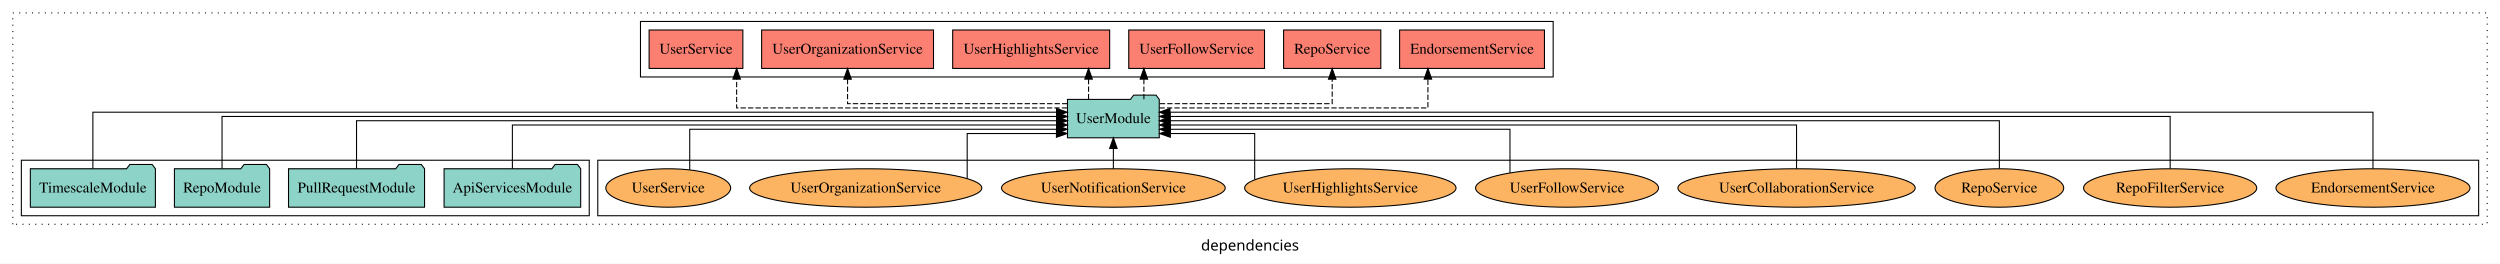
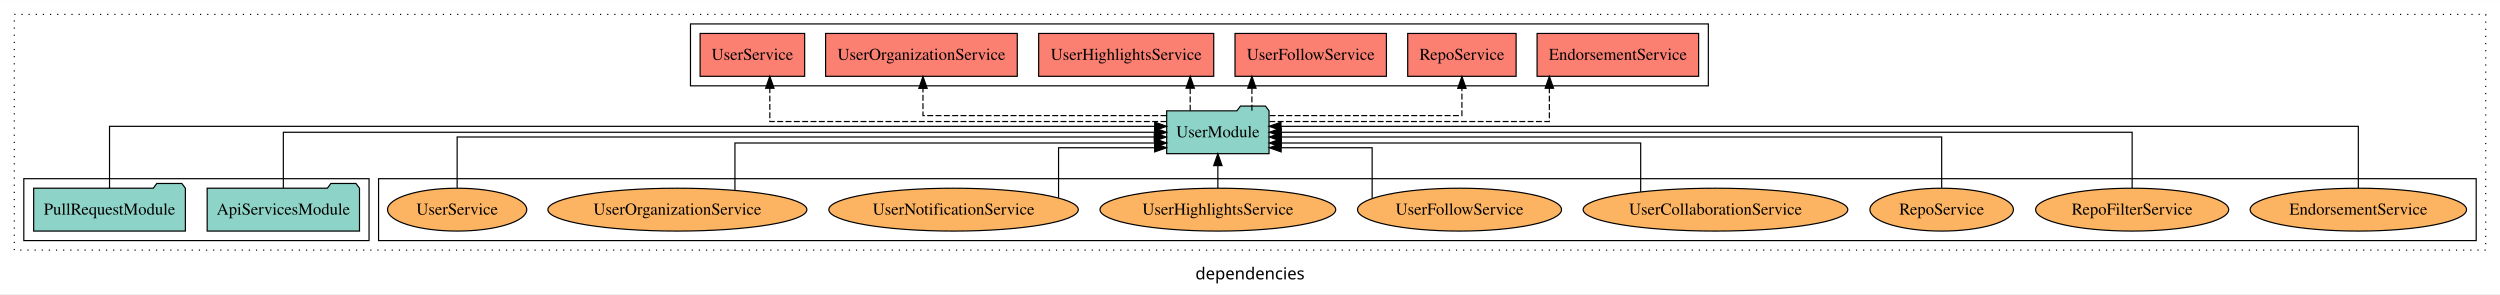
- <svg xmlns="http://www.w3.org/2000/svg" width="2342pt" height="247pt" viewBox="0.00 0.00 2342.00 246.80">
+ <svg xmlns="http://www.w3.org/2000/svg" width="2100pt" height="247pt" viewBox="0.00 0.00 2100.00 246.80">
  <g id="graph0" class="graph" transform="scale(1 1) rotate(0) translate(4 242.8)">
-     <polygon fill="white" stroke="transparent" points="-4,4 -4,-242.8 2338,-242.8 2338,4 -4,4" />
-     <text text-anchor="middle" x="1167" y="-8.2" font-family="sans-serif" font-size="14.00">dependencies</text>
+     <polygon fill="white" stroke="transparent" points="-4,4 -4,-242.8 2096,-242.8 2096,4 -4,4" />
+     <text text-anchor="middle" x="1046" y="-8.2" font-family="sans-serif" font-size="14.00">dependencies</text>
    <g id="clust1" class="cluster">
-       <polygon fill="none" stroke="black" stroke-dasharray="1,5" points="8,-32.8 8,-230.8 2326,-230.8 2326,-32.8 8,-32.8" />
+       <polygon fill="none" stroke="black" stroke-dasharray="1,5" points="8,-32.8 8,-230.8 2084,-230.8 2084,-32.8 8,-32.8" />
    </g>
    <g id="clust6" class="cluster">
-       <polygon fill="none" stroke="black" points="556,-40.8 556,-92.8 2318,-92.8 2318,-40.8 556,-40.8" />
+       <polygon fill="none" stroke="black" points="314,-40.8 314,-92.8 2076,-92.8 2076,-40.8 314,-40.8" />
+     </g>
+     <g id="clust4" class="cluster">
+       <polygon fill="none" stroke="black" points="576,-170.8 576,-222.8 1431,-222.8 1431,-170.8 576,-170.8" />
    </g>
    <g id="clust3" class="cluster">
-       <polygon fill="none" stroke="black" points="16,-40.8 16,-92.8 548,-92.8 548,-40.8 16,-40.8" />
-     </g>
-     <g id="clust4" class="cluster">
-       <polygon fill="none" stroke="black" points="596,-170.8 596,-222.8 1451,-222.8 1451,-170.8 596,-170.8" />
+       <polygon fill="none" stroke="black" points="16,-40.8 16,-92.8 306,-92.8 306,-40.8 16,-40.8" />
    </g>
    <g id="node1" class="node">
-       <polygon fill="#8dd3c7" stroke="black" points="539.98,-84.8 536.98,-88.8 515.98,-88.8 512.98,-84.8 412.02,-84.8 412.02,-48.8 539.98,-48.8 539.98,-84.8" />
-       <text text-anchor="middle" x="476" y="-62.6" font-family="Times,serif" font-size="14.00">ApiServicesModule</text>
+       <polygon fill="#8dd3c7" stroke="black" points="297.98,-84.8 294.98,-88.8 273.98,-88.8 270.98,-84.8 170.02,-84.8 170.02,-48.8 297.98,-48.8 297.98,-84.8" />
+       <text text-anchor="middle" x="234" y="-62.6" font-family="Times,serif" font-size="14.00">ApiServicesModule</text>
+     </g>
+     <g id="node3" class="node">
+       <polygon fill="#8dd3c7" stroke="black" points="1061.99,-149.8 1058.99,-153.8 1037.99,-153.8 1034.99,-149.8 976.01,-149.8 976.01,-113.8 1061.99,-113.8 1061.99,-149.8" />
+       <text text-anchor="middle" x="1019" y="-127.6" font-family="Times,serif" font-size="14.00">UserModule</text>
+     </g>
+     <g id="edge1" class="edge">
+       <path fill="none" stroke="black" d="M234,-84.91C234,-104.14 234,-131.8 234,-131.8 234,-131.8 965.96,-131.8 965.96,-131.8" />
+       <polygon fill="black" stroke="black" points="965.96,-135.3 975.96,-131.8 965.96,-128.3 965.96,-135.3" />
+     </g>
+     <g id="node2" class="node">
+       <polygon fill="#8dd3c7" stroke="black" points="151.72,-84.8 148.72,-88.8 127.72,-88.8 124.72,-84.8 24.28,-84.8 24.28,-48.8 151.72,-48.8 151.72,-84.8" />
+       <text text-anchor="middle" x="88" y="-62.6" font-family="Times,serif" font-size="14.00">PullRequestModule</text>
+     </g>
+     <g id="edge2" class="edge">
+       <path fill="none" stroke="black" d="M88,-84.83C88,-105.57 88,-136.8 88,-136.8 88,-136.8 965.96,-136.8 965.96,-136.8" />
+       <polygon fill="black" stroke="black" points="965.96,-140.3 975.96,-136.8 965.96,-133.3 965.96,-140.3" />
+     </g>
+     <g id="node4" class="node">
+       <polygon fill="#fb8072" stroke="black" points="1422.85,-214.8 1287.15,-214.8 1287.15,-178.8 1422.85,-178.8 1422.85,-214.8" />
+       <text text-anchor="middle" x="1355" y="-192.6" font-family="Times,serif" font-size="14.00">EndorsementService </text>
+     </g>
+     <g id="edge3" class="edge">
+       <path fill="none" stroke="black" stroke-dasharray="5,2" d="M1062.2,-140.8C1140.42,-140.8 1297.46,-140.8 1297.46,-140.8 1297.46,-140.8 1297.46,-168.77 1297.46,-168.77" />
+       <polygon fill="black" stroke="black" points="1293.96,-168.77 1297.46,-178.77 1300.96,-168.77 1293.96,-168.77" />
    </g>
    <g id="node5" class="node">
-       <polygon fill="#8dd3c7" stroke="black" points="1081.99,-149.8 1078.99,-153.8 1057.99,-153.8 1054.99,-149.8 996.01,-149.8 996.01,-113.8 1081.99,-113.8 1081.99,-149.8" />
-       <text text-anchor="middle" x="1039" y="-127.6" font-family="Times,serif" font-size="14.00">UserModule</text>
-     </g>
-     <g id="edge1" class="edge">
-       <path fill="none" stroke="black" d="M476,-84.82C476,-102.17 476,-125.8 476,-125.8 476,-125.8 985.76,-125.8 985.76,-125.8" />
-       <polygon fill="black" stroke="black" points="985.76,-129.3 995.76,-125.8 985.76,-122.3 985.76,-129.3" />
-     </g>
-     <g id="node2" class="node">
-       <polygon fill="#8dd3c7" stroke="black" points="393.72,-84.8 390.72,-88.8 369.72,-88.8 366.72,-84.8 266.28,-84.8 266.28,-48.8 393.72,-48.8 393.72,-84.8" />
-       <text text-anchor="middle" x="330" y="-62.6" font-family="Times,serif" font-size="14.00">PullRequestModule</text>
-     </g>
-     <g id="edge2" class="edge">
-       <path fill="none" stroke="black" d="M330,-85.02C330,-103.63 330,-129.8 330,-129.8 330,-129.8 985.98,-129.8 985.98,-129.8" />
-       <polygon fill="black" stroke="black" points="985.98,-133.3 995.98,-129.8 985.98,-126.3 985.98,-133.3" />
-     </g>
-     <g id="node3" class="node">
-       <polygon fill="#8dd3c7" stroke="black" points="248.6,-84.8 245.6,-88.8 224.6,-88.8 221.6,-84.8 159.4,-84.8 159.4,-48.8 248.6,-48.8 248.6,-84.8" />
-       <text text-anchor="middle" x="204" y="-62.6" font-family="Times,serif" font-size="14.00">RepoModule</text>
-     </g>
-     <g id="edge3" class="edge">
-       <path fill="none" stroke="black" d="M204,-85.11C204,-104.95 204,-133.8 204,-133.8 204,-133.8 985.87,-133.8 985.87,-133.8" />
-       <polygon fill="black" stroke="black" points="985.87,-137.3 995.87,-133.8 985.87,-130.3 985.87,-137.3" />
-     </g>
-     <g id="node4" class="node">
-       <polygon fill="#8dd3c7" stroke="black" points="141.58,-84.8 138.58,-88.8 117.58,-88.8 114.58,-84.8 24.42,-84.8 24.42,-48.8 141.58,-48.8 141.58,-84.8" />
-       <text text-anchor="middle" x="83" y="-62.6" font-family="Times,serif" font-size="14.00">TimescaleModule</text>
+       <polygon fill="#fb8072" stroke="black" points="1269.53,-214.8 1178.47,-214.8 1178.47,-178.8 1269.53,-178.8 1269.53,-214.8" />
+       <text text-anchor="middle" x="1224" y="-192.6" font-family="Times,serif" font-size="14.00">RepoService </text>
    </g>
    <g id="edge4" class="edge">
-       <path fill="none" stroke="black" d="M83,-85.08C83,-106.12 83,-137.8 83,-137.8 83,-137.8 985.75,-137.8 985.75,-137.8" />
-       <polygon fill="black" stroke="black" points="985.75,-141.3 995.75,-137.8 985.75,-134.3 985.75,-141.3" />
+       <path fill="none" stroke="black" stroke-dasharray="5,2" d="M1062.48,-145.8C1122.65,-145.8 1224,-145.8 1224,-145.8 1224,-145.8 1224,-168.68 1224,-168.68" />
+       <polygon fill="black" stroke="black" points="1220.5,-168.68 1224,-178.68 1227.5,-168.68 1220.5,-168.68" />
    </g>
    <g id="node6" class="node">
-       <polygon fill="#fb8072" stroke="black" points="1442.85,-214.8 1307.15,-214.8 1307.15,-178.8 1442.85,-178.8 1442.85,-214.8" />
-       <text text-anchor="middle" x="1375" y="-192.6" font-family="Times,serif" font-size="14.00">EndorsementService </text>
+       <polygon fill="#fb8072" stroke="black" points="1160.59,-214.8 1033.41,-214.8 1033.41,-178.8 1160.59,-178.8 1160.59,-214.8" />
+       <text text-anchor="middle" x="1097" y="-192.6" font-family="Times,serif" font-size="14.00">UserFollowService </text>
    </g>
    <g id="edge5" class="edge">
-       <path fill="none" stroke="black" stroke-dasharray="5,2" d="M1082.16,-141.8C1164.01,-141.8 1333.67,-141.8 1333.67,-141.8 1333.67,-141.8 1333.67,-168.79 1333.67,-168.79" />
-       <polygon fill="black" stroke="black" points="1330.17,-168.79 1333.67,-178.79 1337.17,-168.79 1330.17,-168.79" />
+       <path fill="none" stroke="black" stroke-dasharray="5,2" d="M1047.6,-149.91C1047.6,-149.91 1047.6,-168.79 1047.6,-168.79" />
+       <polygon fill="black" stroke="black" points="1044.1,-168.79 1047.6,-178.79 1051.1,-168.79 1044.1,-168.79" />
    </g>
    <g id="node7" class="node">
-       <polygon fill="#fb8072" stroke="black" points="1289.53,-214.8 1198.47,-214.8 1198.47,-178.8 1289.53,-178.8 1289.53,-214.8" />
-       <text text-anchor="middle" x="1244" y="-192.6" font-family="Times,serif" font-size="14.00">RepoService </text>
+       <polygon fill="#fb8072" stroke="black" points="1015.53,-214.8 868.47,-214.8 868.47,-178.8 1015.53,-178.8 1015.53,-214.8" />
+       <text text-anchor="middle" x="942" y="-192.6" font-family="Times,serif" font-size="14.00">UserHighlightsService </text>
    </g>
    <g id="edge6" class="edge">
-       <path fill="none" stroke="black" stroke-dasharray="5,2" d="M1082.48,-145.8C1142.65,-145.8 1244,-145.8 1244,-145.8 1244,-145.8 1244,-168.68 1244,-168.68" />
-       <polygon fill="black" stroke="black" points="1240.5,-168.68 1244,-178.68 1247.5,-168.68 1240.5,-168.68" />
+       <path fill="none" stroke="black" stroke-dasharray="5,2" d="M995.76,-149.91C995.76,-149.91 995.76,-168.79 995.76,-168.79" />
+       <polygon fill="black" stroke="black" points="992.26,-168.79 995.76,-178.79 999.26,-168.79 992.26,-168.79" />
    </g>
    <g id="node8" class="node">
-       <polygon fill="#fb8072" stroke="black" points="1180.59,-214.8 1053.41,-214.8 1053.41,-178.8 1180.59,-178.8 1180.59,-214.8" />
-       <text text-anchor="middle" x="1117" y="-192.6" font-family="Times,serif" font-size="14.00">UserFollowService </text>
+       <polygon fill="#fb8072" stroke="black" points="850.5,-214.8 689.5,-214.8 689.5,-178.8 850.5,-178.8 850.5,-214.8" />
+       <text text-anchor="middle" x="770" y="-192.6" font-family="Times,serif" font-size="14.00">UserOrganizationService </text>
    </g>
    <g id="edge7" class="edge">
-       <path fill="none" stroke="black" stroke-dasharray="5,2" d="M1067.6,-149.91C1067.6,-149.91 1067.6,-168.79 1067.6,-168.79" />
-       <polygon fill="black" stroke="black" points="1064.1,-168.79 1067.6,-178.79 1071.1,-168.79 1064.1,-168.79" />
+       <path fill="none" stroke="black" stroke-dasharray="5,2" d="M975.85,-145.8C904.89,-145.8 771.3,-145.8 771.3,-145.8 771.3,-145.8 771.3,-168.68 771.3,-168.68" />
+       <polygon fill="black" stroke="black" points="767.8,-168.68 771.3,-178.68 774.8,-168.68 767.8,-168.68" />
    </g>
    <g id="node9" class="node">
-       <polygon fill="#fb8072" stroke="black" points="1035.53,-214.8 888.47,-214.8 888.47,-178.8 1035.53,-178.8 1035.53,-214.8" />
-       <text text-anchor="middle" x="962" y="-192.6" font-family="Times,serif" font-size="14.00">UserHighlightsService </text>
+       <polygon fill="#fb8072" stroke="black" points="671.91,-214.8 584.09,-214.8 584.09,-178.8 671.91,-178.8 671.91,-214.8" />
+       <text text-anchor="middle" x="628" y="-192.6" font-family="Times,serif" font-size="14.00">UserService </text>
    </g>
    <g id="edge8" class="edge">
-       <path fill="none" stroke="black" stroke-dasharray="5,2" d="M1015.76,-149.91C1015.76,-149.91 1015.76,-168.79 1015.76,-168.79" />
-       <polygon fill="black" stroke="black" points="1012.26,-168.79 1015.76,-178.79 1019.26,-168.79 1012.26,-168.79" />
+       <path fill="none" stroke="black" stroke-dasharray="5,2" d="M975.83,-140.8C876.97,-140.8 642.65,-140.8 642.65,-140.8 642.65,-140.8 642.65,-168.77 642.65,-168.77" />
+       <polygon fill="black" stroke="black" points="639.15,-168.77 642.65,-178.77 646.15,-168.77 639.15,-168.77" />
    </g>
    <g id="node10" class="node">
-       <polygon fill="#fb8072" stroke="black" points="870.5,-214.8 709.5,-214.8 709.5,-178.8 870.5,-178.8 870.5,-214.8" />
-       <text text-anchor="middle" x="790" y="-192.6" font-family="Times,serif" font-size="14.00">UserOrganizationService </text>
+       <ellipse fill="#fdb462" stroke="black" cx="1977" cy="-66.8" rx="90.89" ry="18" />
+       <text text-anchor="middle" x="1977" y="-62.6" font-family="Times,serif" font-size="14.00">EndorsementService</text>
    </g>
    <g id="edge9" class="edge">
-       <path fill="none" stroke="black" stroke-dasharray="5,2" d="M995.91,-145.8C924.64,-145.8 790,-145.8 790,-145.8 790,-145.8 790,-168.68 790,-168.68" />
-       <polygon fill="black" stroke="black" points="786.5,-168.68 790,-178.68 793.5,-168.68 786.5,-168.68" />
+       <path fill="none" stroke="black" d="M1977,-84.83C1977,-105.57 1977,-136.8 1977,-136.8 1977,-136.8 1072.02,-136.8 1072.02,-136.8" />
+       <polygon fill="black" stroke="black" points="1072.02,-133.3 1062.02,-136.8 1072.02,-140.3 1072.02,-133.3" />
    </g>
    <g id="node11" class="node">
-       <polygon fill="#fb8072" stroke="black" points="691.91,-214.8 604.09,-214.8 604.09,-178.8 691.91,-178.8 691.91,-214.8" />
-       <text text-anchor="middle" x="648" y="-192.6" font-family="Times,serif" font-size="14.00">UserService </text>
+       <ellipse fill="#fdb462" stroke="black" cx="1787" cy="-66.8" rx="81.1" ry="18" />
+       <text text-anchor="middle" x="1787" y="-62.6" font-family="Times,serif" font-size="14.00">RepoFilterService</text>
    </g>
    <g id="edge10" class="edge">
-       <path fill="none" stroke="black" stroke-dasharray="5,2" d="M995.73,-141.8C901.49,-141.8 686.09,-141.8 686.09,-141.8 686.09,-141.8 686.09,-168.79 686.09,-168.79" />
-       <polygon fill="black" stroke="black" points="682.59,-168.79 686.09,-178.79 689.59,-168.79 682.59,-168.79" />
+       <path fill="none" stroke="black" d="M1787,-84.91C1787,-104.14 1787,-131.8 1787,-131.8 1787,-131.8 1072.21,-131.8 1072.21,-131.8" />
+       <polygon fill="black" stroke="black" points="1072.21,-128.3 1062.21,-131.8 1072.21,-135.3 1072.21,-128.3" />
    </g>
    <g id="node12" class="node">
-       <ellipse fill="#fdb462" stroke="black" cx="2219" cy="-66.8" rx="90.89" ry="18" />
-       <text text-anchor="middle" x="2219" y="-62.6" font-family="Times,serif" font-size="14.00">EndorsementService</text>
+       <ellipse fill="#fdb462" stroke="black" cx="1627" cy="-66.8" rx="60.26" ry="18" />
+       <text text-anchor="middle" x="1627" y="-62.6" font-family="Times,serif" font-size="14.00">RepoService</text>
    </g>
    <g id="edge11" class="edge">
-       <path fill="none" stroke="black" d="M2219,-85.08C2219,-106.12 2219,-137.8 2219,-137.8 2219,-137.8 1092.04,-137.8 1092.04,-137.8" />
-       <polygon fill="black" stroke="black" points="1092.04,-134.3 1082.04,-137.8 1092.04,-141.3 1092.04,-134.3" />
+       <path fill="none" stroke="black" d="M1627,-85.1C1627,-103.07 1627,-127.8 1627,-127.8 1627,-127.8 1072.24,-127.8 1072.24,-127.8" />
+       <polygon fill="black" stroke="black" points="1072.24,-124.3 1062.24,-127.8 1072.24,-131.3 1072.24,-124.3" />
    </g>
    <g id="node13" class="node">
-       <ellipse fill="#fdb462" stroke="black" cx="2029" cy="-66.8" rx="81.1" ry="18" />
-       <text text-anchor="middle" x="2029" y="-62.6" font-family="Times,serif" font-size="14.00">RepoFilterService</text>
+       <ellipse fill="#fdb462" stroke="black" cx="1437" cy="-66.8" rx="111.16" ry="18" />
+       <text text-anchor="middle" x="1437" y="-62.6" font-family="Times,serif" font-size="14.00">UserCollaborationService</text>
    </g>
    <g id="edge12" class="edge">
-       <path fill="none" stroke="black" d="M2029,-85.11C2029,-104.95 2029,-133.8 2029,-133.8 2029,-133.8 1092.18,-133.8 1092.18,-133.8" />
-       <polygon fill="black" stroke="black" points="1092.18,-130.3 1082.18,-133.8 1092.18,-137.3 1092.18,-130.3" />
+       <path fill="none" stroke="black" d="M1374.17,-81.81C1374.17,-98.39 1374.17,-122.8 1374.17,-122.8 1374.17,-122.8 1072.2,-122.8 1072.2,-122.8" />
+       <polygon fill="black" stroke="black" points="1072.2,-119.3 1062.2,-122.8 1072.2,-126.3 1072.2,-119.3" />
    </g>
    <g id="node14" class="node">
-       <ellipse fill="#fdb462" stroke="black" cx="1869" cy="-66.8" rx="60.26" ry="18" />
-       <text text-anchor="middle" x="1869" y="-62.6" font-family="Times,serif" font-size="14.00">RepoService</text>
+       <ellipse fill="#fdb462" stroke="black" cx="1222" cy="-66.8" rx="85.69" ry="18" />
+       <text text-anchor="middle" x="1222" y="-62.6" font-family="Times,serif" font-size="14.00">UserFollowService</text>
    </g>
    <g id="edge13" class="edge">
-       <path fill="none" stroke="black" d="M1869,-85.02C1869,-103.63 1869,-129.8 1869,-129.8 1869,-129.8 1092.17,-129.8 1092.17,-129.8" />
-       <polygon fill="black" stroke="black" points="1092.17,-126.3 1082.17,-129.8 1092.17,-133.3 1092.17,-126.3" />
+       <path fill="none" stroke="black" d="M1148.6,-76.34C1148.6,-91.35 1148.6,-118.8 1148.6,-118.8 1148.6,-118.8 1072.15,-118.8 1072.15,-118.8" />
+       <polygon fill="black" stroke="black" points="1072.15,-115.3 1062.15,-118.8 1072.15,-122.3 1072.15,-115.3" />
    </g>
    <g id="node15" class="node">
-       <ellipse fill="#fdb462" stroke="black" cx="1679" cy="-66.8" rx="111.16" ry="18" />
-       <text text-anchor="middle" x="1679" y="-62.6" font-family="Times,serif" font-size="14.00">UserCollaborationService</text>
+       <ellipse fill="#fdb462" stroke="black" cx="1019" cy="-66.8" rx="99.01" ry="18" />
+       <text text-anchor="middle" x="1019" y="-62.6" font-family="Times,serif" font-size="14.00">UserHighlightsService</text>
    </g>
    <g id="edge14" class="edge">
-       <path fill="none" stroke="black" d="M1679,-84.82C1679,-102.17 1679,-125.8 1679,-125.8 1679,-125.8 1092.24,-125.8 1092.24,-125.8" />
-       <polygon fill="black" stroke="black" points="1092.24,-122.3 1082.24,-125.8 1092.24,-129.3 1092.24,-122.3" />
+       <path fill="none" stroke="black" d="M1019,-84.91C1019,-84.91 1019,-103.79 1019,-103.79" />
+       <polygon fill="black" stroke="black" points="1015.5,-103.79 1019,-113.79 1022.5,-103.79 1015.5,-103.79" />
    </g>
    <g id="node16" class="node">
-       <ellipse fill="#fdb462" stroke="black" cx="1464" cy="-66.8" rx="85.69" ry="18" />
-       <text text-anchor="middle" x="1464" y="-62.6" font-family="Times,serif" font-size="14.00">UserFollowService</text>
+       <ellipse fill="#fdb462" stroke="black" cx="797" cy="-66.8" rx="104.78" ry="18" />
+       <text text-anchor="middle" x="797" y="-62.6" font-family="Times,serif" font-size="14.00">UserNotificationService</text>
    </g>
    <g id="edge15" class="edge">
-       <path fill="none" stroke="black" d="M1410.54,-80.96C1410.54,-97.26 1410.54,-121.8 1410.54,-121.8 1410.54,-121.8 1092.35,-121.8 1092.35,-121.8" />
-       <polygon fill="black" stroke="black" points="1092.35,-118.3 1082.35,-121.8 1092.35,-125.3 1092.35,-118.3" />
+       <path fill="none" stroke="black" d="M885.19,-76.83C885.19,-91.94 885.19,-118.8 885.19,-118.8 885.19,-118.8 965.92,-118.8 965.92,-118.8" />
+       <polygon fill="black" stroke="black" points="965.92,-122.3 975.92,-118.8 965.92,-115.3 965.92,-122.3" />
    </g>
    <g id="node17" class="node">
-       <ellipse fill="#fdb462" stroke="black" cx="1261" cy="-66.8" rx="99.01" ry="18" />
-       <text text-anchor="middle" x="1261" y="-62.6" font-family="Times,serif" font-size="14.00">UserHighlightsService</text>
+       <ellipse fill="#fdb462" stroke="black" cx="565" cy="-66.8" rx="108.78" ry="18" />
+       <text text-anchor="middle" x="565" y="-62.6" font-family="Times,serif" font-size="14.00">UserOrganizationService</text>
    </g>
    <g id="edge16" class="edge">
-       <path fill="none" stroke="black" d="M1171.39,-74.77C1171.39,-89.11 1171.39,-117.8 1171.39,-117.8 1171.39,-117.8 1092.35,-117.8 1092.35,-117.8" />
-       <polygon fill="black" stroke="black" points="1092.35,-114.3 1082.35,-117.8 1092.35,-121.3 1092.35,-114.3" />
+       <path fill="none" stroke="black" d="M613.35,-83C613.35,-99.54 613.35,-122.8 613.35,-122.8 613.35,-122.8 965.97,-122.8 965.97,-122.8" />
+       <polygon fill="black" stroke="black" points="965.97,-126.3 975.97,-122.8 965.97,-119.3 965.97,-126.3" />
    </g>
    <g id="node18" class="node">
-       <ellipse fill="#fdb462" stroke="black" cx="1039" cy="-66.8" rx="104.78" ry="18" />
-       <text text-anchor="middle" x="1039" y="-62.6" font-family="Times,serif" font-size="14.00">UserNotificationService</text>
+       <ellipse fill="#fdb462" stroke="black" cx="380" cy="-66.8" rx="58.46" ry="18" />
+       <text text-anchor="middle" x="380" y="-62.6" font-family="Times,serif" font-size="14.00">UserService</text>
    </g>
    <g id="edge17" class="edge">
-       <path fill="none" stroke="black" d="M1039,-84.91C1039,-84.91 1039,-103.79 1039,-103.79" />
-       <polygon fill="black" stroke="black" points="1035.5,-103.79 1039,-113.79 1042.5,-103.79 1035.5,-103.79" />
-     </g>
-     <g id="node19" class="node">
-       <ellipse fill="#fdb462" stroke="black" cx="807" cy="-66.8" rx="108.78" ry="18" />
-       <text text-anchor="middle" x="807" y="-62.6" font-family="Times,serif" font-size="14.00">UserOrganizationService</text>
-     </g>
-     <g id="edge18" class="edge">
-       <path fill="none" stroke="black" d="M902.06,-75.68C902.06,-90.3 902.06,-117.8 902.06,-117.8 902.06,-117.8 985.67,-117.8 985.67,-117.8" />
-       <polygon fill="black" stroke="black" points="985.67,-121.3 995.67,-117.8 985.67,-114.3 985.67,-121.3" />
-     </g>
-     <g id="node20" class="node">
-       <ellipse fill="#fdb462" stroke="black" cx="622" cy="-66.8" rx="58.46" ry="18" />
-       <text text-anchor="middle" x="622" y="-62.6" font-family="Times,serif" font-size="14.00">UserService</text>
-     </g>
-     <g id="edge19" class="edge">
-       <path fill="none" stroke="black" d="M642.14,-83.9C642.14,-100.05 642.14,-121.8 642.14,-121.8 642.14,-121.8 985.77,-121.8 985.77,-121.8" />
-       <polygon fill="black" stroke="black" points="985.77,-125.3 995.77,-121.8 985.77,-118.3 985.77,-125.3" />
+       <path fill="none" stroke="black" d="M380,-85.1C380,-103.07 380,-127.8 380,-127.8 380,-127.8 965.58,-127.8 965.58,-127.8" />
+       <polygon fill="black" stroke="black" points="965.58,-131.3 975.58,-127.8 965.58,-124.3 965.58,-131.3" />
    </g>
  </g>
</svg>
